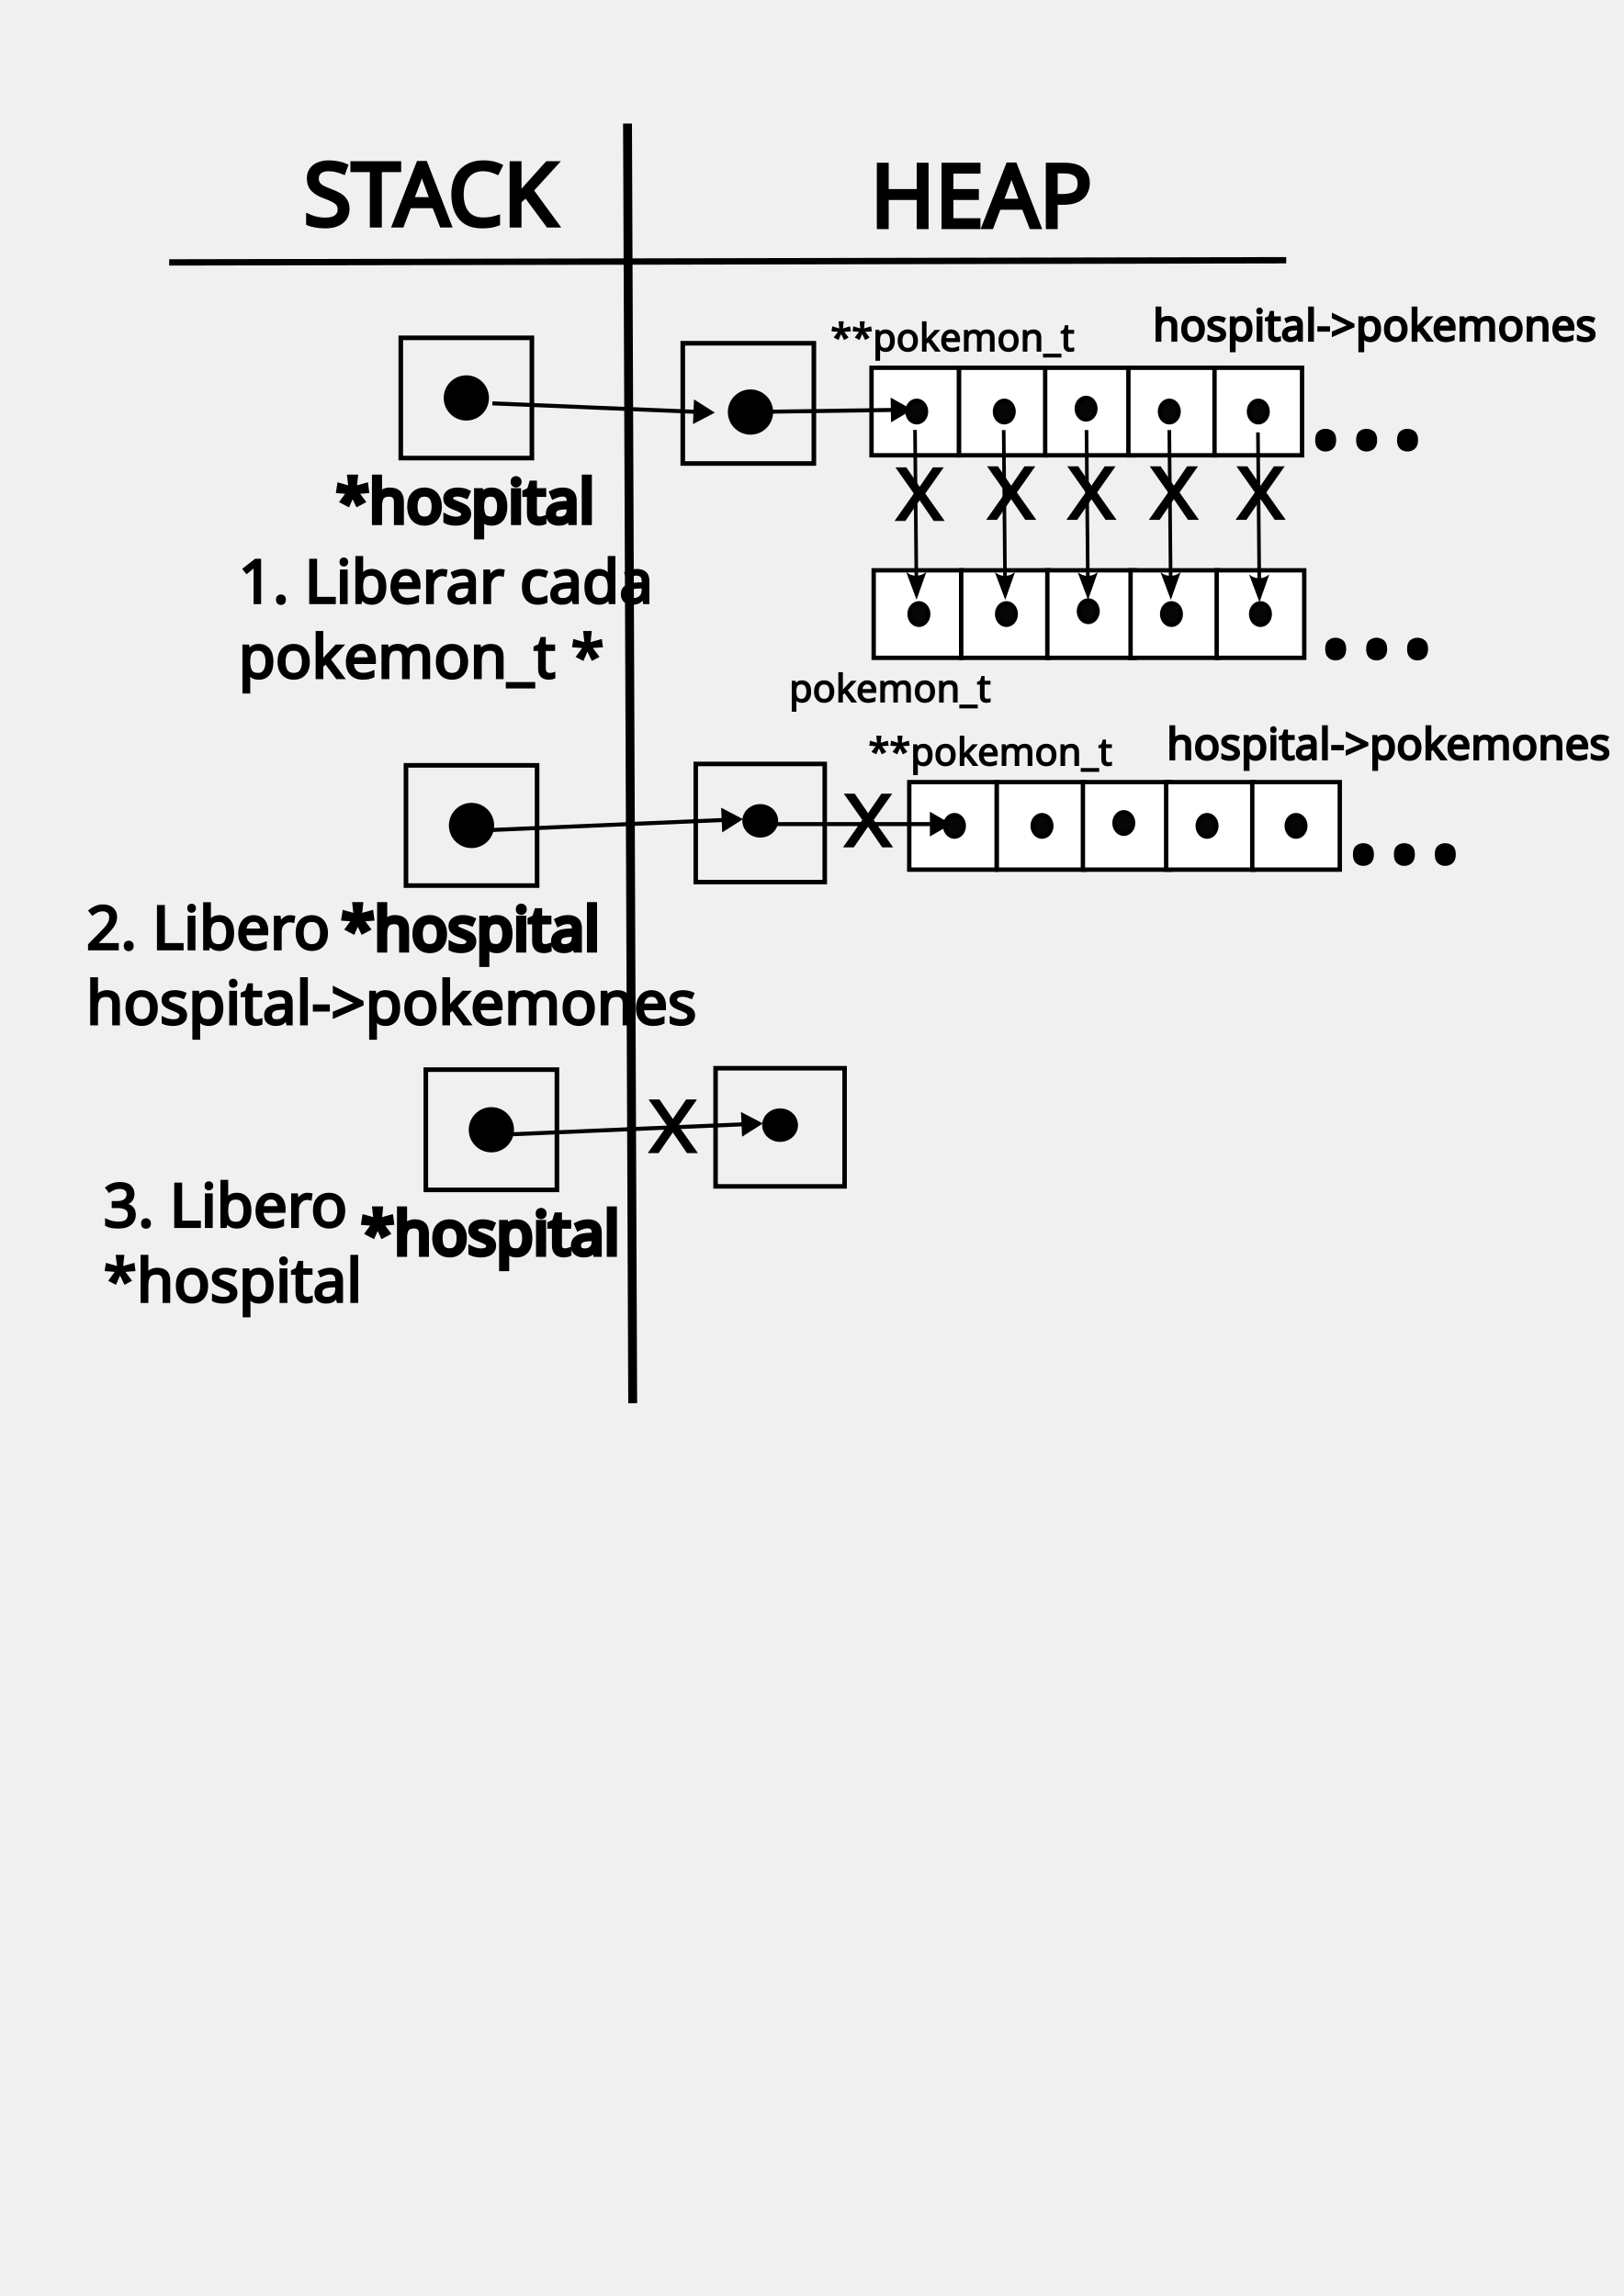
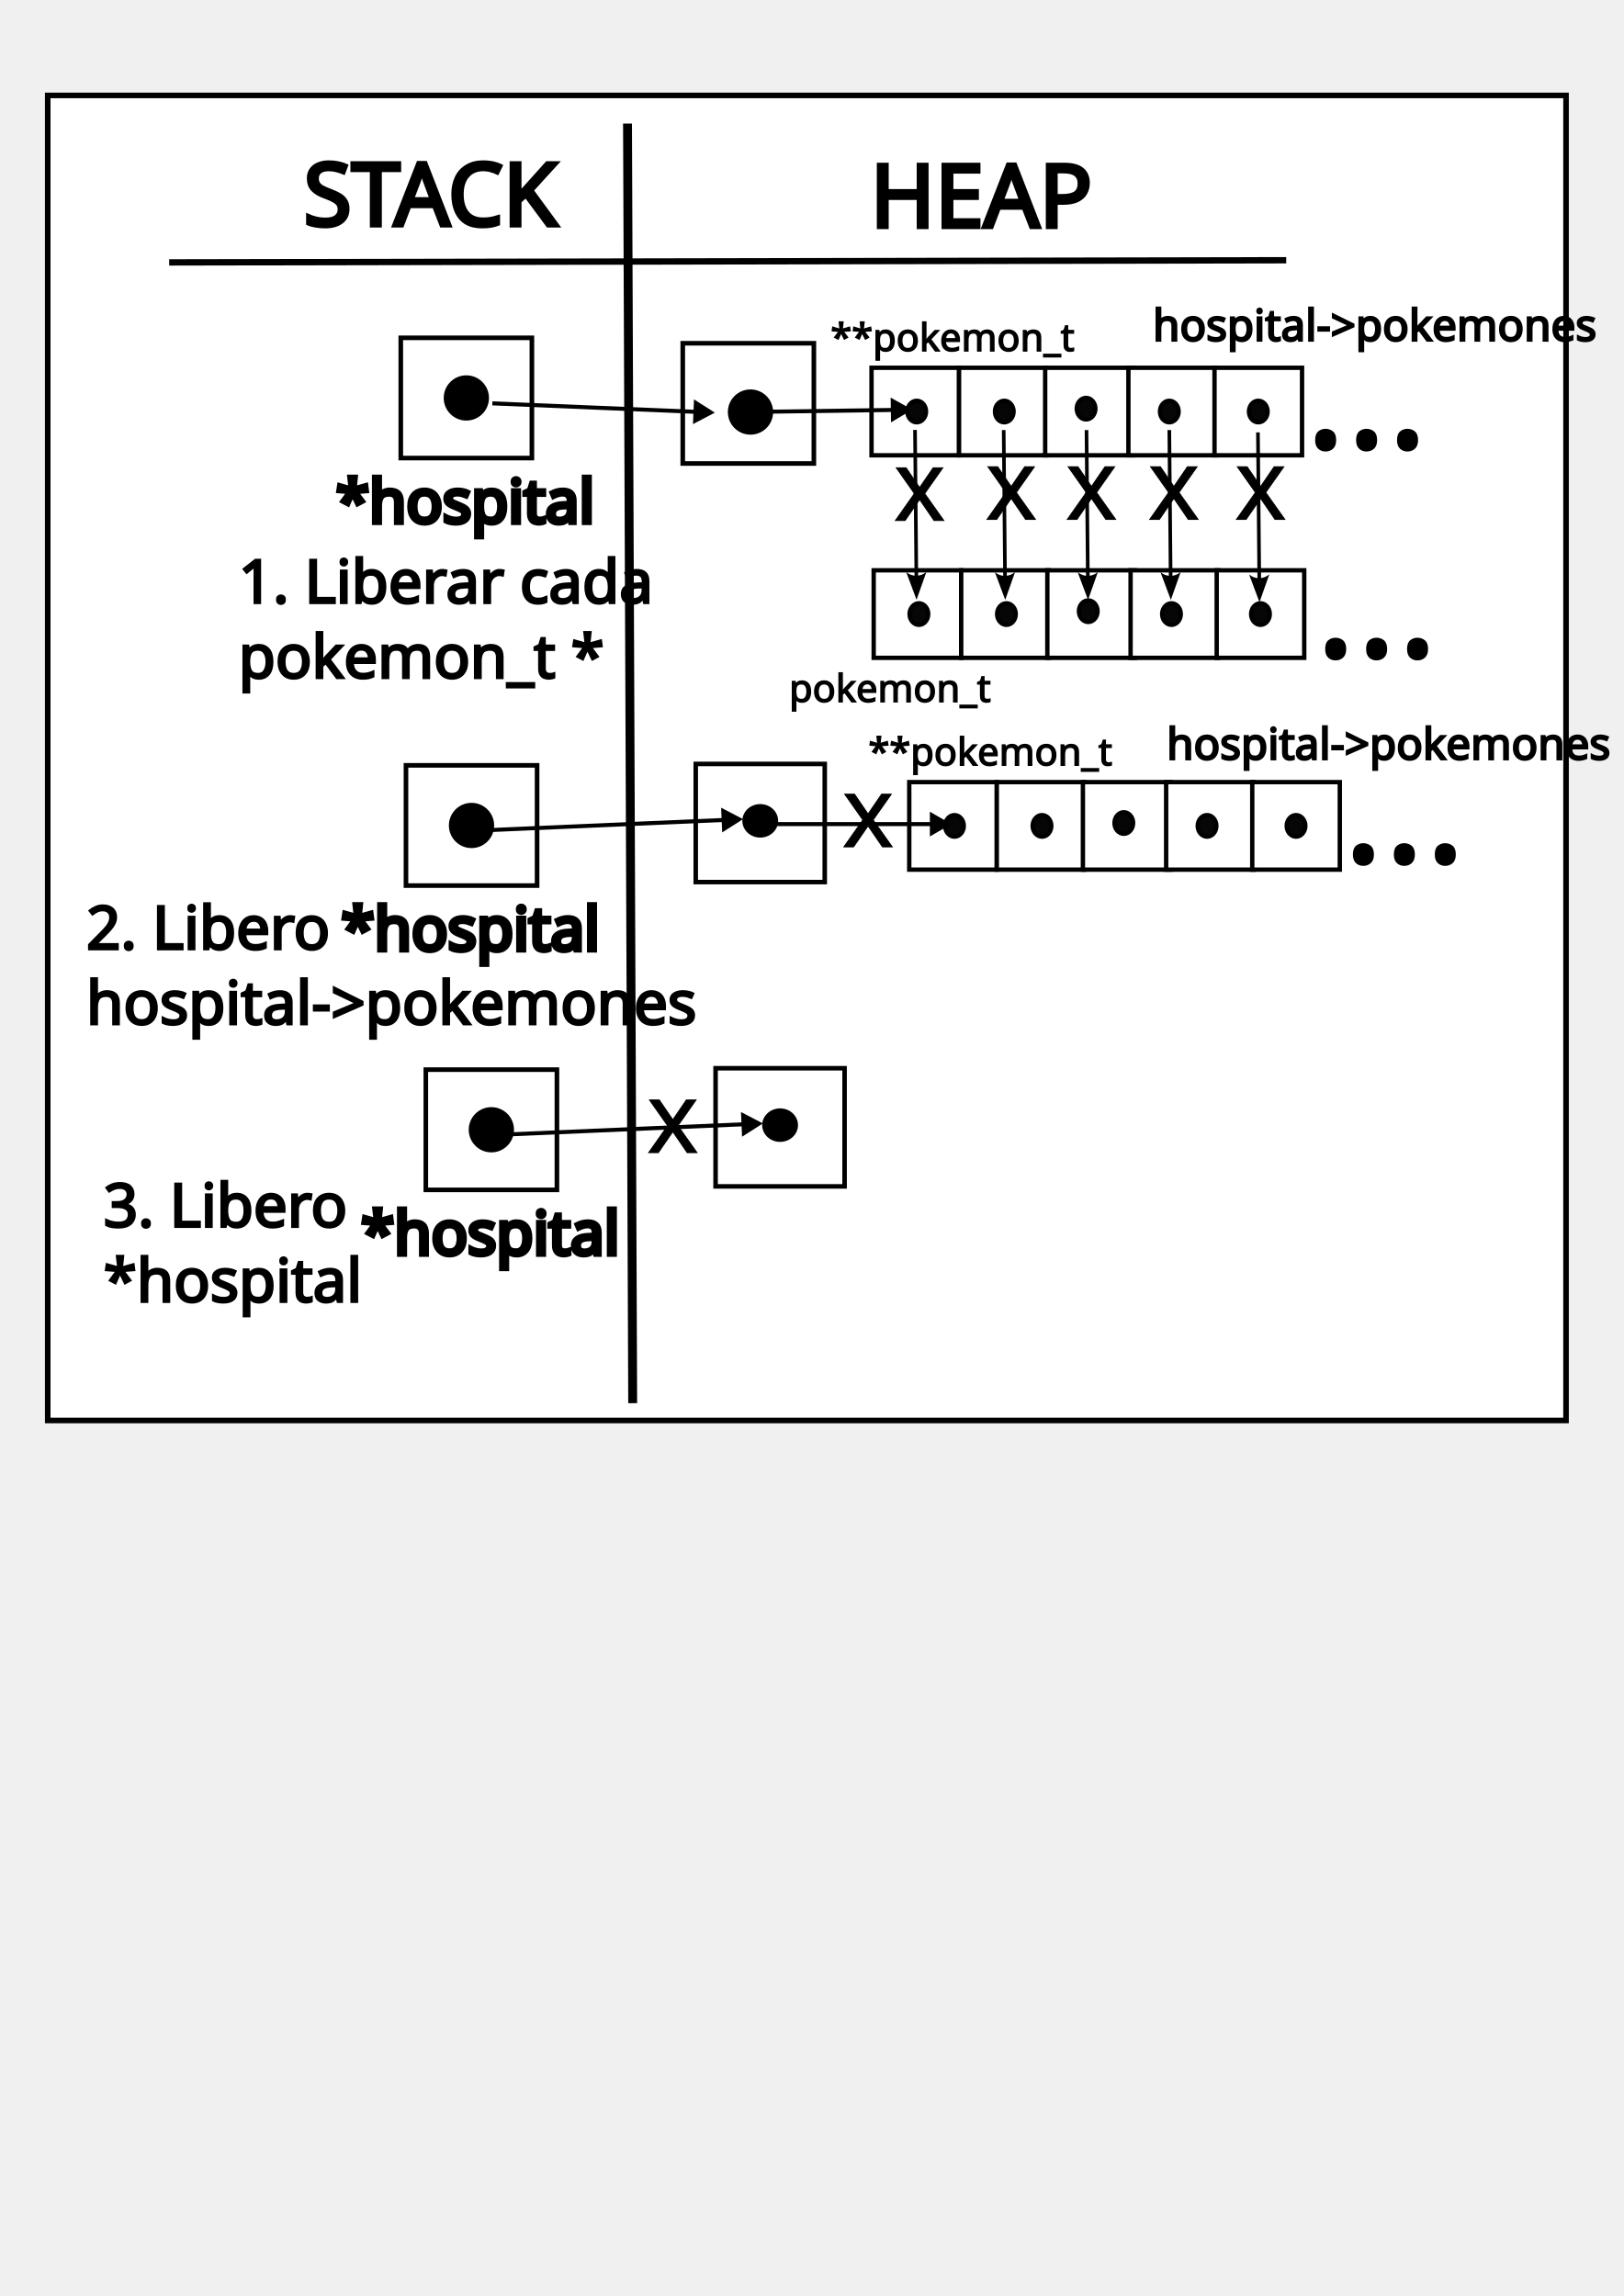
<svg xmlns="http://www.w3.org/2000/svg" width="210mm" height="297mm" viewBox="0 0 210 297" version="1.1" id="svg5">
  <defs id="defs2">
    <marker style="overflow:visible" id="TriangleStart" refX="0" refY="0" orient="auto-start-reverse" markerWidth="5.324" markerHeight="6.155" viewBox="0 0 5.324 6.155" preserveAspectRatio="xMidYMid">
      <path transform="scale(0.5)" style="fill:context-stroke;fill-rule:evenodd;stroke:context-stroke;stroke-width:1pt" d="M 5.77,0 -2.88,5 V -5 Z" id="path135" />
    </marker>
    <marker style="overflow:visible" id="marker5272" refX="0" refY="0" orient="auto-start-reverse" markerWidth="7.7" markerHeight="5.6" viewBox="0 0 7.7 5.6" preserveAspectRatio="xMidYMid">
      <path transform="scale(0.7)" d="M -2,-4 9,0 -2,4 c 2,-2.33 2,-5.66 0,-8 z" style="fill:context-stroke;fill-rule:evenodd;stroke:none" id="path5270" />
    </marker>
    <marker style="overflow:visible" id="marker5272-3" refX="0" refY="0" orient="auto-start-reverse" markerWidth="7.7" markerHeight="5.6" viewBox="0 0 7.7 5.6" preserveAspectRatio="xMidYMid">
      <path transform="scale(0.7)" d="M -2,-4 9,0 -2,4 c 2,-2.33 2,-5.66 0,-8 z" style="fill:context-stroke;fill-rule:evenodd;stroke:none" id="path5270-8" />
    </marker>
    <marker style="overflow:visible" id="marker5272-1" refX="0" refY="0" orient="auto-start-reverse" markerWidth="7.7" markerHeight="5.6" viewBox="0 0 7.7 5.6" preserveAspectRatio="xMidYMid">
      <path transform="scale(0.7)" d="M -2,-4 9,0 -2,4 c 2,-2.33 2,-5.66 0,-8 z" style="fill:context-stroke;fill-rule:evenodd;stroke:none" id="path5270-9" />
    </marker>
    <marker style="overflow:visible" id="marker5272-7" refX="0" refY="0" orient="auto-start-reverse" markerWidth="7.7" markerHeight="5.6" viewBox="0 0 7.7 5.6" preserveAspectRatio="xMidYMid">
      <path transform="scale(0.7)" d="M -2,-4 9,0 -2,4 c 2,-2.33 2,-5.66 0,-8 z" style="fill:context-stroke;fill-rule:evenodd;stroke:none" id="path5270-7" />
    </marker>
    <marker style="overflow:visible" id="marker5272-0" refX="0" refY="0" orient="auto-start-reverse" markerWidth="7.7" markerHeight="5.6" viewBox="0 0 7.7 5.6" preserveAspectRatio="xMidYMid">
      <path transform="scale(0.7)" d="M -2,-4 9,0 -2,4 c 2,-2.33 2,-5.66 0,-8 z" style="fill:context-stroke;fill-rule:evenodd;stroke:none" id="path5270-1" />
    </marker>
    <marker style="overflow:visible" id="TriangleStart-7" refX="0" refY="0" orient="auto-start-reverse" markerWidth="5.324" markerHeight="6.155" viewBox="0 0 5.324 6.155" preserveAspectRatio="xMidYMid">
      <path transform="scale(0.5)" style="fill:context-stroke;fill-rule:evenodd;stroke:context-stroke;stroke-width:1pt" d="M 5.77,0 -2.88,5 V -5 Z" id="path135-3" />
    </marker>
  </defs>
  <g id="layer1">
+     <rect style="fill:#ffffff;stroke:#000000;stroke-width:0.72" id="rect3083" width="196.37" height="171.403" x="6.172" y="12.343" />
    <text xml:space="preserve" style="font-size:11.289px;font-family:Calibri;-inkscape-font-specification:Calibri;fill:#000000;stroke:#000000;stroke-width:0.52" x="39.274" y="29.175" id="text2242">
      <tspan id="tspan2240" style="font-size:11.289px;stroke-width:0.52" x="39.274" y="29.175">STACK </tspan>
    </text>
    <text xml:space="preserve" style="font-size:11.289px;font-family:Calibri;-inkscape-font-specification:Calibri;fill:#000000;stroke:#000000;stroke-width:0.52" x="112.572" y="29.375" id="text2242-0">
      <tspan id="tspan2240-3" style="font-size:11.289px;stroke-width:0.52" x="112.572" y="29.375">HEAP </tspan>
    </text>
    <rect style="fill:none;stroke:#000000;stroke-width:0.596;stroke-dasharray:none" id="rect2548" width="16.956" height="15.553" x="51.836" y="43.7" />
    <ellipse style="fill:#000000;stroke:#000000;stroke-width:0.513;stroke-dasharray:none" id="path2602" cx="60.314" cy="51.477" rx="2.671" ry="2.67" />
    <rect style="fill:none;stroke:#000000;stroke-width:0.586;stroke-dasharray:none" id="rect2548-6" width="16.685" height="15.283" x="89.983" y="98.819" />
    <ellipse style="fill:#000000;stroke:#000000;stroke-width:0.393;stroke-dasharray:none" id="path2602-6" cx="98.325" cy="106.18" rx="2.119" ry="1.971" />
    <text xml:space="preserve" style="font-size:7.761px;font-family:Calibri;-inkscape-font-specification:Calibri;fill:#000000;stroke:#000000;stroke-width:0.62;stroke-dasharray:none" x="43.482" y="67.607" id="text2606">
      <tspan id="tspan2604" style="font-size:7.761px;stroke-width:0.62;stroke-dasharray:none" x="43.482" y="67.607">*hospital</tspan>
    </text>
    <rect style="fill:none;stroke:#000000;stroke-width:0.596;stroke-dasharray:none" id="rect2548-3" width="16.956" height="15.553" x="52.506" y="99.001" />
    <ellipse style="fill:#000000;stroke:#000000;stroke-width:0.513;stroke-dasharray:none" id="path2602-1" cx="60.984" cy="106.778" rx="2.671" ry="2.67" />
    <text xml:space="preserve" style="font-size:7.761px;font-family:Calibri;-inkscape-font-specification:Calibri;fill:#000000;stroke:#000000;stroke-width:0.62;stroke-dasharray:none" x="44.152" y="122.908" id="text2606-9">
      <tspan id="tspan2604-7" style="font-size:7.761px;stroke-width:0.62;stroke-dasharray:none" x="44.152" y="122.908">*hospital</tspan>
    </text>
    <rect style="fill:#ffffff;stroke:#000000;stroke-width:0.565;stroke-dasharray:none;stroke-opacity:1" id="rect3640-8" width="11.322" height="11.322" x="112.717" y="47.573" />
    <ellipse style="fill:#060606;fill-opacity:1;stroke:#000000;stroke-width:0.565;stroke-dasharray:none;stroke-opacity:1" id="path3746-5" cx="118.563" cy="53.234" rx="1.206" ry="1.392" />
    <rect style="fill:#ffffff;stroke:#000000;stroke-width:0.565;stroke-dasharray:none;stroke-opacity:1" id="rect3640-8-2" width="11.322" height="11.322" x="124.039" y="47.573" />
    <ellipse style="fill:#060606;fill-opacity:1;stroke:#000000;stroke-width:0.565;stroke-dasharray:none;stroke-opacity:1" id="path3746-5-5" cx="129.886" cy="53.234" rx="1.206" ry="1.392" />
    <rect style="fill:#ffffff;stroke:#000000;stroke-width:0.565;stroke-dasharray:none;stroke-opacity:1" id="rect3640-8-3" width="11.322" height="11.322" x="135.176" y="47.573" />
    <ellipse style="fill:#060606;fill-opacity:1;stroke:#000000;stroke-width:0.565;stroke-dasharray:none;stroke-opacity:1" id="path3746-5-7" cx="140.466" cy="52.863" rx="1.206" ry="1.392" />
    <rect style="fill:#ffffff;stroke:#000000;stroke-width:0.565;stroke-dasharray:none;stroke-opacity:1" id="rect3640-8-6" width="11.322" height="11.322" x="145.941" y="47.573" />
    <ellipse style="fill:#060606;fill-opacity:1;stroke:#000000;stroke-width:0.565;stroke-dasharray:none;stroke-opacity:1" id="path3746-5-9" cx="151.231" cy="53.234" rx="1.206" ry="1.392" />
    <rect style="fill:#ffffff;stroke:#000000;stroke-width:0.565;stroke-dasharray:none;stroke-opacity:1" id="rect3640-8-0" width="11.322" height="11.322" x="157.078" y="47.573" />
    <ellipse style="fill:#060606;fill-opacity:1;stroke:#000000;stroke-width:0.565;stroke-dasharray:none;stroke-opacity:1" id="path3746-5-92" cx="162.739" cy="53.234" rx="1.206" ry="1.392" />
    <rect style="fill:#ffffff;stroke:#000000;stroke-width:0.565;stroke-dasharray:none;stroke-opacity:1" id="rect3640-8-5" width="11.322" height="11.322" x="112.997" y="73.772" />
    <ellipse style="fill:#060606;fill-opacity:1;stroke:#000000;stroke-width:0.565;stroke-dasharray:none;stroke-opacity:1" id="path3746-5-91" cx="118.844" cy="79.433" rx="1.206" ry="1.392" />
    <rect style="fill:#ffffff;stroke:#000000;stroke-width:0.565;stroke-dasharray:none;stroke-opacity:1" id="rect3640-8-2-9" width="11.322" height="11.322" x="124.319" y="73.772" />
    <ellipse style="fill:#060606;fill-opacity:1;stroke:#000000;stroke-width:0.565;stroke-dasharray:none;stroke-opacity:1" id="path3746-5-5-1" cx="130.166" cy="79.433" rx="1.206" ry="1.392" />
    <rect style="fill:#ffffff;stroke:#000000;stroke-width:0.565;stroke-dasharray:none;stroke-opacity:1" id="rect3640-8-3-7" width="11.322" height="11.322" x="135.456" y="73.772" />
    <ellipse style="fill:#060606;fill-opacity:1;stroke:#000000;stroke-width:0.565;stroke-dasharray:none;stroke-opacity:1" id="path3746-5-7-2" cx="140.746" cy="79.062" rx="1.206" ry="1.392" />
    <rect style="fill:#ffffff;stroke:#000000;stroke-width:0.565;stroke-dasharray:none;stroke-opacity:1" id="rect3640-8-6-2" width="11.322" height="11.322" x="146.222" y="73.772" />
    <ellipse style="fill:#060606;fill-opacity:1;stroke:#000000;stroke-width:0.565;stroke-dasharray:none;stroke-opacity:1" id="path3746-5-9-1" cx="151.512" cy="79.433" rx="1.206" ry="1.392" />
    <rect style="fill:#ffffff;stroke:#000000;stroke-width:0.565;stroke-dasharray:none;stroke-opacity:1" id="rect3640-8-0-1" width="11.322" height="11.322" x="157.359" y="73.772" />
    <ellipse style="fill:#060606;fill-opacity:1;stroke:#000000;stroke-width:0.565;stroke-dasharray:none;stroke-opacity:1" id="path3746-5-92-2" cx="163.02" cy="79.433" rx="1.206" ry="1.392" />
    <text xml:space="preserve" style="font-size:5.644px;font-family:Calibri;-inkscape-font-specification:Calibri;fill:#000000;fill-opacity:1;stroke:#000000;stroke-width:0.265;stroke-dasharray:none" x="149.101" y="44.068" id="text5095">
      <tspan id="tspan5093" style="stroke-width:0.265;stroke-dasharray:none" x="149.101" y="44.068">hospital-&gt;pokemones</tspan>
    </text>
    <path style="fill:#000000;fill-opacity:1;stroke:#000000;stroke-width:0.467;stroke-dasharray:none;marker-end:url(#marker5272)" d="m 118.343,55.614 0.172,19.024" id="path5268" />
    <path style="fill:#000000;fill-opacity:1;stroke:#000000;stroke-width:0.467;stroke-dasharray:none;marker-end:url(#marker5272-3)" d="m 129.812,55.631 0.172,19.024" id="path5268-9" />
    <path style="fill:#000000;fill-opacity:1;stroke:#000000;stroke-width:0.467;stroke-dasharray:none;marker-end:url(#marker5272-1)" d="m 140.522,55.631 0.172,19.024" id="path5268-8" />
    <path style="fill:#000000;fill-opacity:1;stroke:#000000;stroke-width:0.467;stroke-dasharray:none;marker-end:url(#marker5272-7)" d="m 151.231,55.631 0.172,19.024" id="path5268-2" />
    <path style="fill:#000000;fill-opacity:1;stroke:#000000;stroke-width:0.467;stroke-dasharray:none;marker-end:url(#marker5272-0)" d="m 162.695,55.932 0.172,19.024" id="path5268-23" />
    <text xml:space="preserve" style="font-size:19.756px;font-family:Calibri;-inkscape-font-specification:Calibri;fill:#000000;fill-opacity:1;stroke:#000000;stroke-width:0.265;stroke-dasharray:none" x="170.101" y="85.014" id="text5770">
      <tspan id="tspan5768" style="font-size:19.756px;stroke-width:0.265" x="170.101" y="85.014">...</tspan>
    </text>
    <text xml:space="preserve" style="font-size:19.756px;font-family:Calibri;-inkscape-font-specification:Calibri;fill:#000000;fill-opacity:1;stroke:#000000;stroke-width:0.265;stroke-dasharray:none" x="168.805" y="57.996" id="text5770-2">
      <tspan id="tspan5768-3" style="font-size:19.756px;stroke-width:0.265" x="168.805" y="57.996">...</tspan>
    </text>
    <text xml:space="preserve" style="font-size:4.939px;font-family:Calibri;-inkscape-font-specification:Calibri;fill:#000000;fill-opacity:1;stroke:#000000;stroke-width:0.165;stroke-dasharray:none" x="102.063" y="90.79" id="text9795">
      <tspan id="tspan9793" style="stroke-width:0.165;stroke-dasharray:none" x="102.063" y="90.79">pokemon_t</tspan>
    </text>
    <text xml:space="preserve" style="font-size:4.939px;font-family:Calibri;-inkscape-font-specification:Calibri;fill:#000000;fill-opacity:1;stroke:#000000;stroke-width:0.165;stroke-dasharray:none" x="107.439" y="45.398" id="text9826">
      <tspan id="tspan9824" style="stroke-width:0.165;stroke-dasharray:none" x="107.439" y="45.398">**pokemon_t</tspan>
    </text>
    <rect style="fill:#ffffff;stroke:#000000;stroke-width:0.565;stroke-dasharray:none;stroke-opacity:1" id="rect3640-8-00" width="11.322" height="11.322" x="117.597" y="101.171" />
    <ellipse style="fill:#060606;fill-opacity:1;stroke:#000000;stroke-width:0.565;stroke-dasharray:none;stroke-opacity:1" id="path3746-5-0" cx="123.444" cy="106.832" rx="1.206" ry="1.392" />
    <rect style="fill:#ffffff;stroke:#000000;stroke-width:0.565;stroke-dasharray:none;stroke-opacity:1" id="rect3640-8-2-4" width="11.322" height="11.322" x="128.92" y="101.171" />
    <ellipse style="fill:#060606;fill-opacity:1;stroke:#000000;stroke-width:0.565;stroke-dasharray:none;stroke-opacity:1" id="path3746-5-5-2" cx="134.766" cy="106.832" rx="1.206" ry="1.392" />
    <rect style="fill:#ffffff;stroke:#000000;stroke-width:0.565;stroke-dasharray:none;stroke-opacity:1" id="rect3640-8-3-4" width="11.322" height="11.322" x="140.056" y="101.171" />
    <ellipse style="fill:#060606;fill-opacity:1;stroke:#000000;stroke-width:0.565;stroke-dasharray:none;stroke-opacity:1" id="path3746-5-7-3" cx="145.346" cy="106.461" rx="1.206" ry="1.392" />
    <rect style="fill:#ffffff;stroke:#000000;stroke-width:0.565;stroke-dasharray:none;stroke-opacity:1" id="rect3640-8-6-6" width="11.322" height="11.322" x="150.822" y="101.171" />
    <ellipse style="fill:#060606;fill-opacity:1;stroke:#000000;stroke-width:0.565;stroke-dasharray:none;stroke-opacity:1" id="path3746-5-9-9" cx="156.112" cy="106.832" rx="1.206" ry="1.392" />
    <rect style="fill:#ffffff;stroke:#000000;stroke-width:0.565;stroke-dasharray:none;stroke-opacity:1" id="rect3640-8-0-9" width="11.322" height="11.322" x="161.959" y="101.171" />
    <ellipse style="fill:#060606;fill-opacity:1;stroke:#000000;stroke-width:0.565;stroke-dasharray:none;stroke-opacity:1" id="path3746-5-92-4" cx="167.62" cy="106.832" rx="1.206" ry="1.392" />
    <text xml:space="preserve" style="font-size:5.644px;font-family:Calibri;-inkscape-font-specification:Calibri;fill:#000000;fill-opacity:1;stroke:#000000;stroke-width:0.265;stroke-dasharray:none" x="150.895" y="98.226" id="text5095-0">
      <tspan id="tspan5093-7" style="stroke-width:0.265;stroke-dasharray:none" x="150.895" y="98.226">hospital-&gt;pokemones</tspan>
    </text>
    <text xml:space="preserve" style="font-size:19.756px;font-family:Calibri;-inkscape-font-specification:Calibri;fill:#000000;fill-opacity:1;stroke:#000000;stroke-width:0.265;stroke-dasharray:none" x="173.686" y="111.593" id="text5770-2-9">
      <tspan id="tspan5768-3-7" style="font-size:19.756px;stroke-width:0.265" x="173.686" y="111.593">...</tspan>
    </text>
    <text xml:space="preserve" style="font-size:4.939px;font-family:Calibri;-inkscape-font-specification:Calibri;fill:#000000;fill-opacity:1;stroke:#000000;stroke-width:0.165;stroke-dasharray:none" x="112.319" y="98.996" id="text9826-0">
      <tspan id="tspan9824-6" style="stroke-width:0.165;stroke-dasharray:none" x="112.319" y="98.996">**pokemon_t</tspan>
    </text>
    <path style="fill:#000000;stroke:#000000;stroke-width:0.82;stroke-dasharray:none" d="M 21.881,33.944 166.353,33.663" id="path5449" />
    <path style="fill:#000000;stroke:#000000;stroke-width:1.15;stroke-dasharray:none" d="M 81.159,15.984 81.828,181.508" id="path5451" />
    <text xml:space="preserve" style="font-size:7.761px;font-family:Calibri;-inkscape-font-specification:Calibri;fill:#000000;stroke:#000000;stroke-width:0.32;stroke-dasharray:none" x="30.858" y="77.987" id="text6578">
      <tspan id="tspan6576" style="stroke-width:0.32;stroke-dasharray:none" x="30.858" y="77.987">1. Liberar cada </tspan>
      <tspan style="stroke-width:0.32;stroke-dasharray:none" x="30.858" y="87.688" id="tspan7378">pokemon_t *</tspan>
    </text>
    <text xml:space="preserve" style="font-size:7.761px;font-family:Calibri;-inkscape-font-specification:Calibri;fill:#000000;stroke:#000000;stroke-width:0.32;stroke-dasharray:none" x="11.172" y="122.774" id="text6578-9">
      <tspan style="stroke-width:0.32;stroke-dasharray:none" x="11.172" y="122.774" id="tspan7378-0">2. Libero </tspan>
      <tspan style="stroke-width:0.32;stroke-dasharray:none" x="11.172" y="132.475" id="tspan7773">hospital-&gt;pokemones</tspan>
    </text>
    <text xml:space="preserve" style="font-size:7.761px;font-family:Calibri;-inkscape-font-specification:Calibri;fill:#000000;stroke:#000000;stroke-width:0.32;stroke-dasharray:none" x="13.407" y="158.683" id="text6578-9-2">
      <tspan style="stroke-width:0.32;stroke-dasharray:none" x="13.407" y="158.683" id="tspan7378-0-6">3. Libero </tspan>
      <tspan style="stroke-width:0.32;stroke-dasharray:none" x="13.407" y="168.385" id="tspan7773-6">*hospital</tspan>
    </text>
    <text xml:space="preserve" style="font-size:12.7px;font-family:Calibri;-inkscape-font-specification:Calibri;fill:#000000;stroke:#000000;stroke-width:0.12;stroke-dasharray:none" x="115.578" y="67.327" id="text7382">
      <tspan id="tspan7380" style="font-size:12.7px;stroke-width:0.12;stroke-dasharray:none" x="115.578" y="67.327">x</tspan>
    </text>
    <text xml:space="preserve" style="font-size:12.7px;font-family:Calibri;-inkscape-font-specification:Calibri;fill:#000000;stroke:#000000;stroke-width:0.12;stroke-dasharray:none" x="83.662" y="149.101" id="text7382-07">
      <tspan id="tspan7380-0" style="font-size:12.7px;stroke-width:0.12;stroke-dasharray:none" x="83.662" y="149.101">x</tspan>
    </text>
    <text xml:space="preserve" style="font-size:12.7px;font-family:Calibri;-inkscape-font-specification:Calibri;fill:#000000;stroke:#000000;stroke-width:0.12;stroke-dasharray:none" x="108.909" y="109.546" id="text7382-9">
      <tspan id="tspan7380-1" style="font-size:12.7px;stroke-width:0.12;stroke-dasharray:none" x="108.909" y="109.546">x</tspan>
    </text>
    <text xml:space="preserve" style="font-size:12.7px;font-family:Calibri;-inkscape-font-specification:Calibri;fill:#000000;stroke:#000000;stroke-width:0.12;stroke-dasharray:none" x="127.424" y="67.187" id="text7382-0">
      <tspan id="tspan7380-5" style="font-size:12.7px;stroke-width:0.12;stroke-dasharray:none" x="127.424" y="67.187">x</tspan>
    </text>
    <text xml:space="preserve" style="font-size:12.7px;font-family:Calibri;-inkscape-font-specification:Calibri;fill:#000000;stroke:#000000;stroke-width:0.12;stroke-dasharray:none" x="137.804" y="67.187" id="text7382-8">
      <tspan id="tspan7380-9" style="font-size:12.7px;stroke-width:0.12;stroke-dasharray:none" x="137.804" y="67.187">x</tspan>
    </text>
    <text xml:space="preserve" style="font-size:12.7px;font-family:Calibri;-inkscape-font-specification:Calibri;fill:#000000;stroke:#000000;stroke-width:0.12;stroke-dasharray:none" x="148.464" y="67.187" id="text7382-7">
      <tspan id="tspan7380-2" style="font-size:12.7px;stroke-width:0.12;stroke-dasharray:none" x="148.464" y="67.187">x</tspan>
    </text>
    <text xml:space="preserve" style="font-size:12.7px;font-family:Calibri;-inkscape-font-specification:Calibri;fill:#000000;stroke:#000000;stroke-width:0.12;stroke-dasharray:none" x="159.685" y="67.187" id="text7382-01">
      <tspan id="tspan7380-6" style="font-size:12.7px;stroke-width:0.12;stroke-dasharray:none" x="159.685" y="67.187">x</tspan>
    </text>
    <path style="fill:#000000;stroke:#000000;stroke-width:0.52;stroke-dasharray:none;marker-end:url(#TriangleStart)" d="m 63.68,52.178 26.931,1.122" id="path8606" />
    <path style="fill:#000000;stroke:#000000;stroke-width:0.52;stroke-dasharray:none;marker-end:url(#TriangleStart)" d="M 96.221,53.3 116.139,53.02" id="path8766" />
    <path style="fill:#000000;stroke:#000000;stroke-width:0.52;stroke-dasharray:none;marker-end:url(#TriangleStart)" d="m 61.716,107.442 32.541,-1.403" id="path8848" />
    <rect style="fill:none;stroke:#000000;stroke-width:0.596;stroke-dasharray:none" id="rect2548-9" width="16.956" height="15.553" x="88.304" y="44.402" />
    <ellipse style="fill:#000000;stroke:#000000;stroke-width:0.513;stroke-dasharray:none" id="path2602-5" cx="97.063" cy="53.3" rx="2.671" ry="2.67" />
    <path style="fill:#000000;stroke:#000000;stroke-width:0.52;stroke-dasharray:none;marker-end:url(#TriangleStart)" d="M 98.465,106.601 H 121.188" id="path9029" />
    <rect style="fill:none;stroke:#000000;stroke-width:0.586;stroke-dasharray:none" id="rect2548-6-1" width="16.685" height="15.283" x="92.549" y="138.182" />
    <ellipse style="fill:#000000;stroke:#000000;stroke-width:0.393;stroke-dasharray:none" id="path2602-6-4" cx="100.892" cy="145.542" rx="2.119" ry="1.971" />
    <rect style="fill:none;stroke:#000000;stroke-width:0.596;stroke-dasharray:none" id="rect2548-3-2" width="16.956" height="15.553" x="55.073" y="138.364" />
    <ellipse style="fill:#000000;stroke:#000000;stroke-width:0.513;stroke-dasharray:none" id="path2602-1-0" cx="63.55" cy="146.14" rx="2.671" ry="2.67" />
    <text xml:space="preserve" style="font-size:7.761px;font-family:Calibri;-inkscape-font-specification:Calibri;fill:#000000;stroke:#000000;stroke-width:0.62;stroke-dasharray:none" x="46.719" y="162.27" id="text2606-9-1">
      <tspan id="tspan2604-7-1" style="font-size:7.761px;stroke-width:0.62;stroke-dasharray:none" x="46.719" y="162.27">*hospital</tspan>
    </text>
    <path style="fill:#000000;stroke:#000000;stroke-width:0.52;stroke-dasharray:none;marker-end:url(#TriangleStart-7)" d="m 64.283,146.805 32.541,-1.403" id="path8848-3" />
  </g>
</svg>
